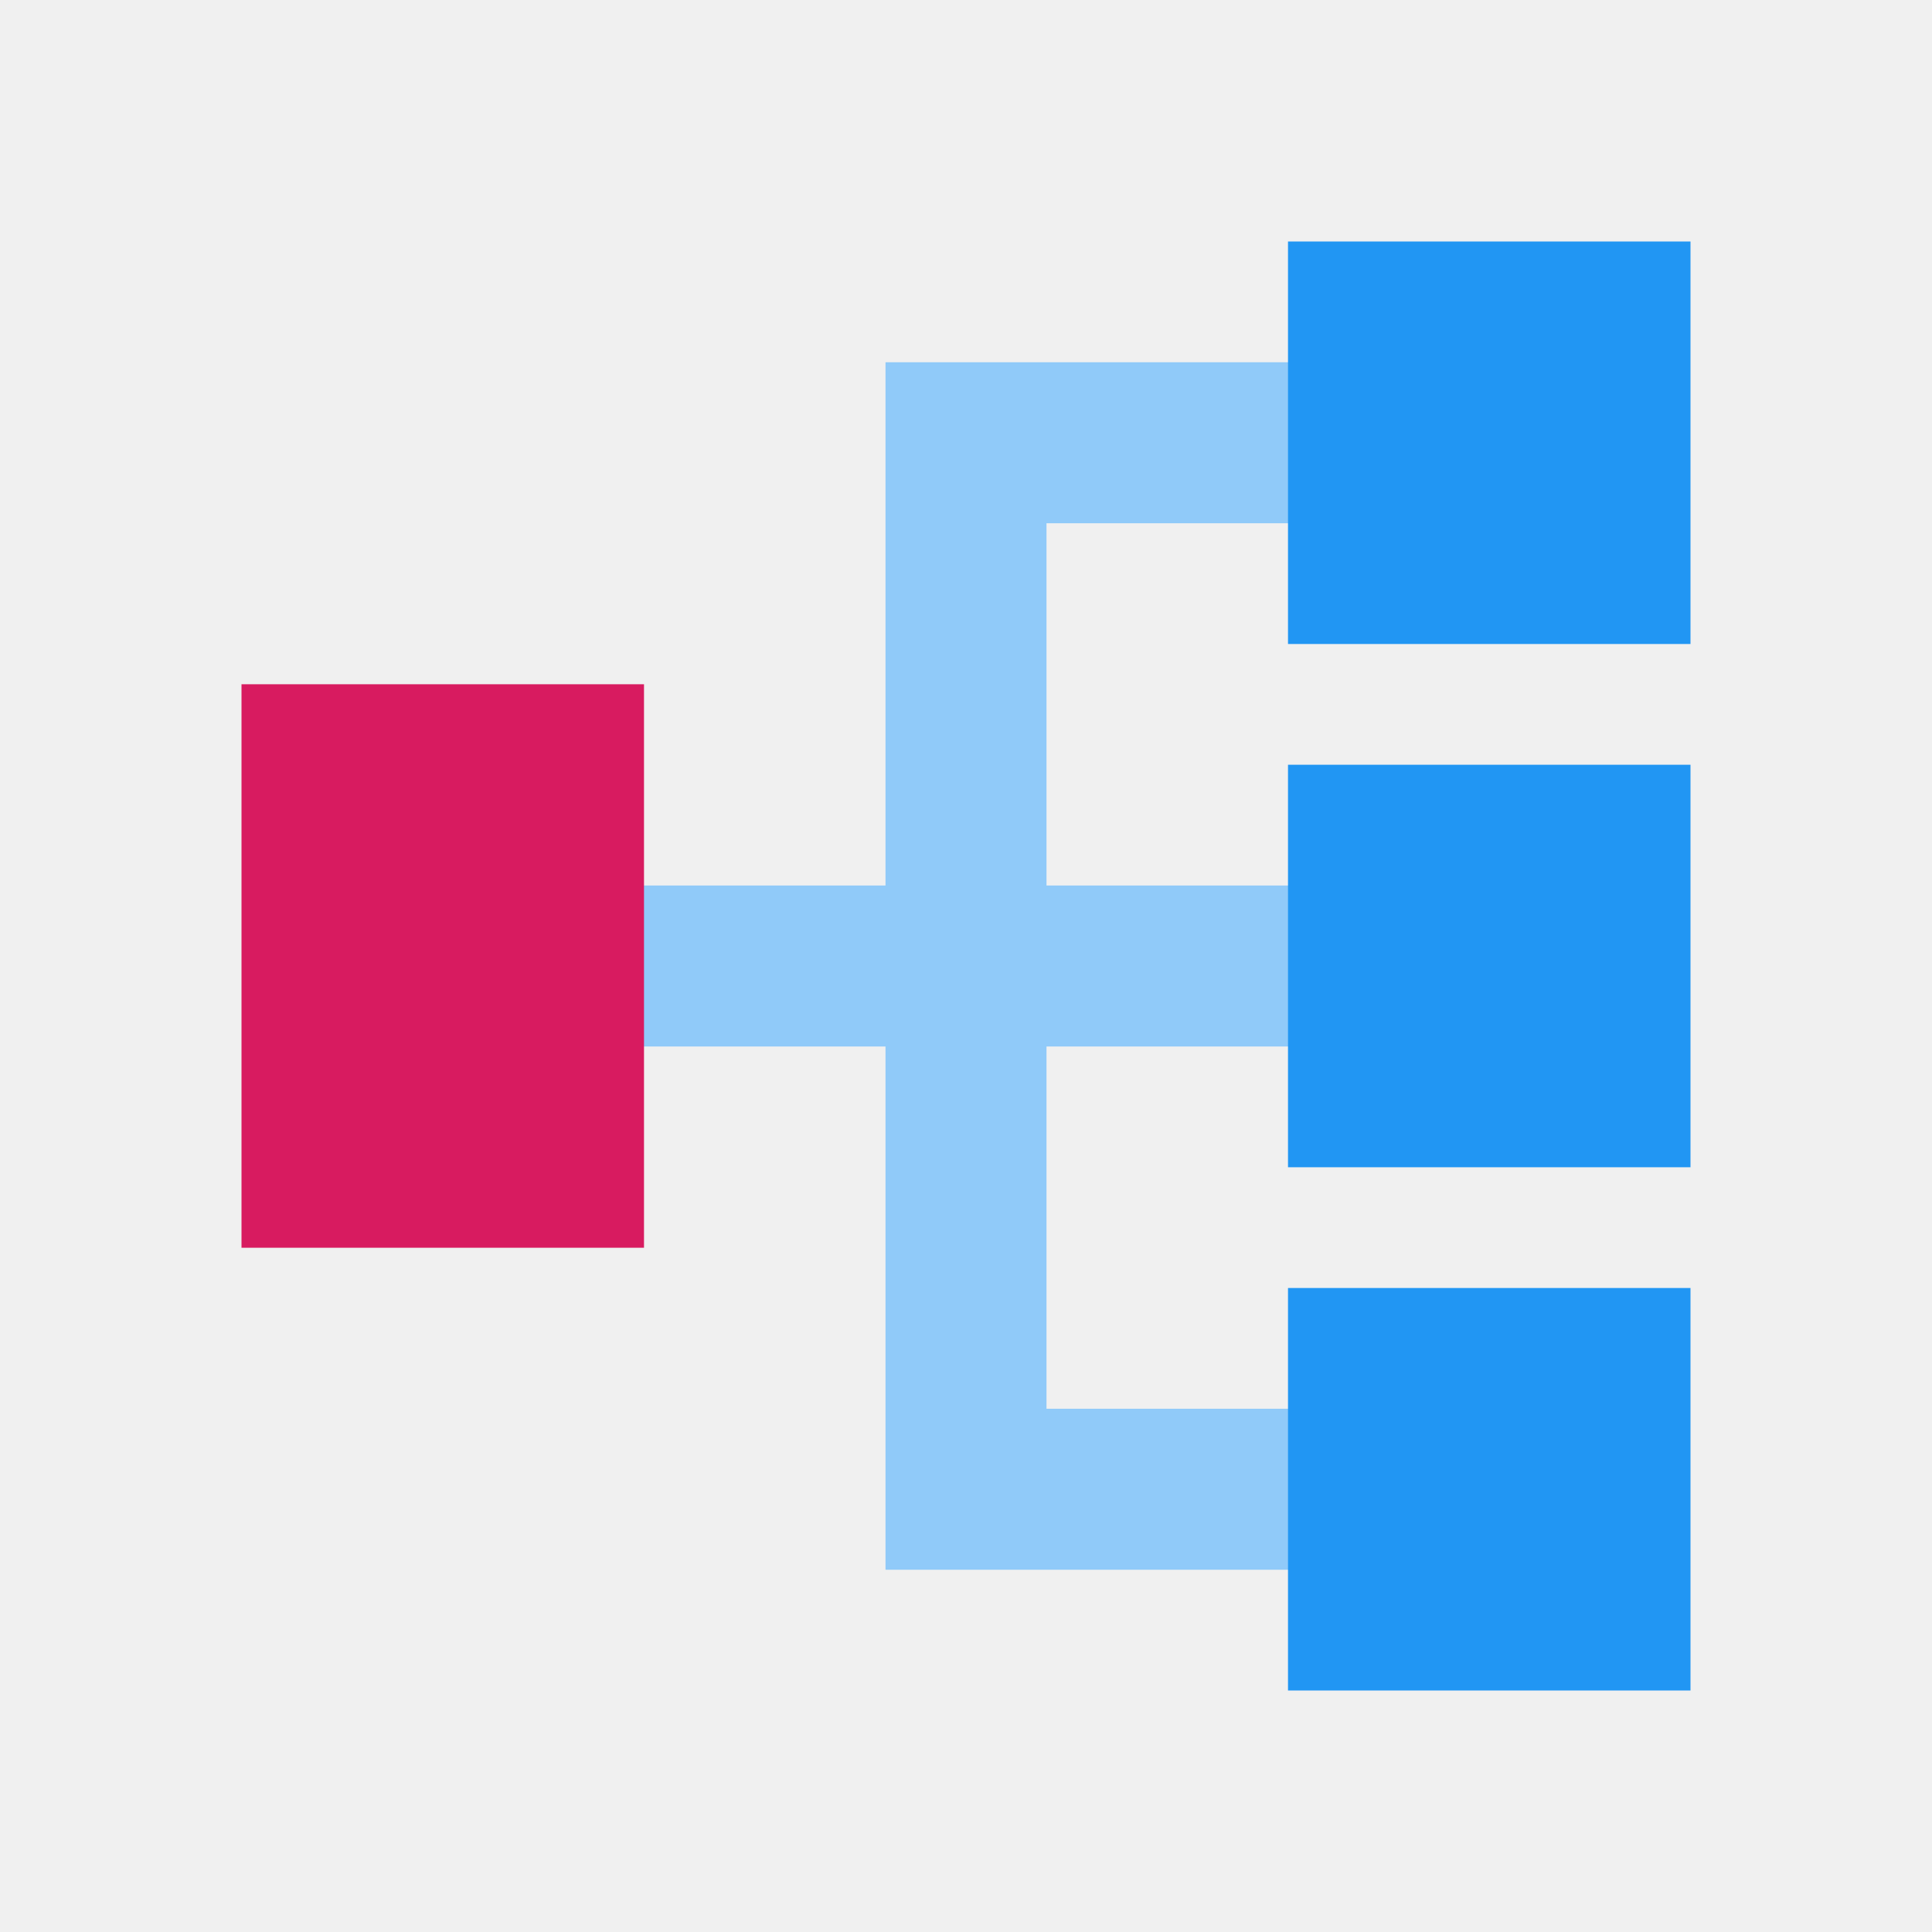
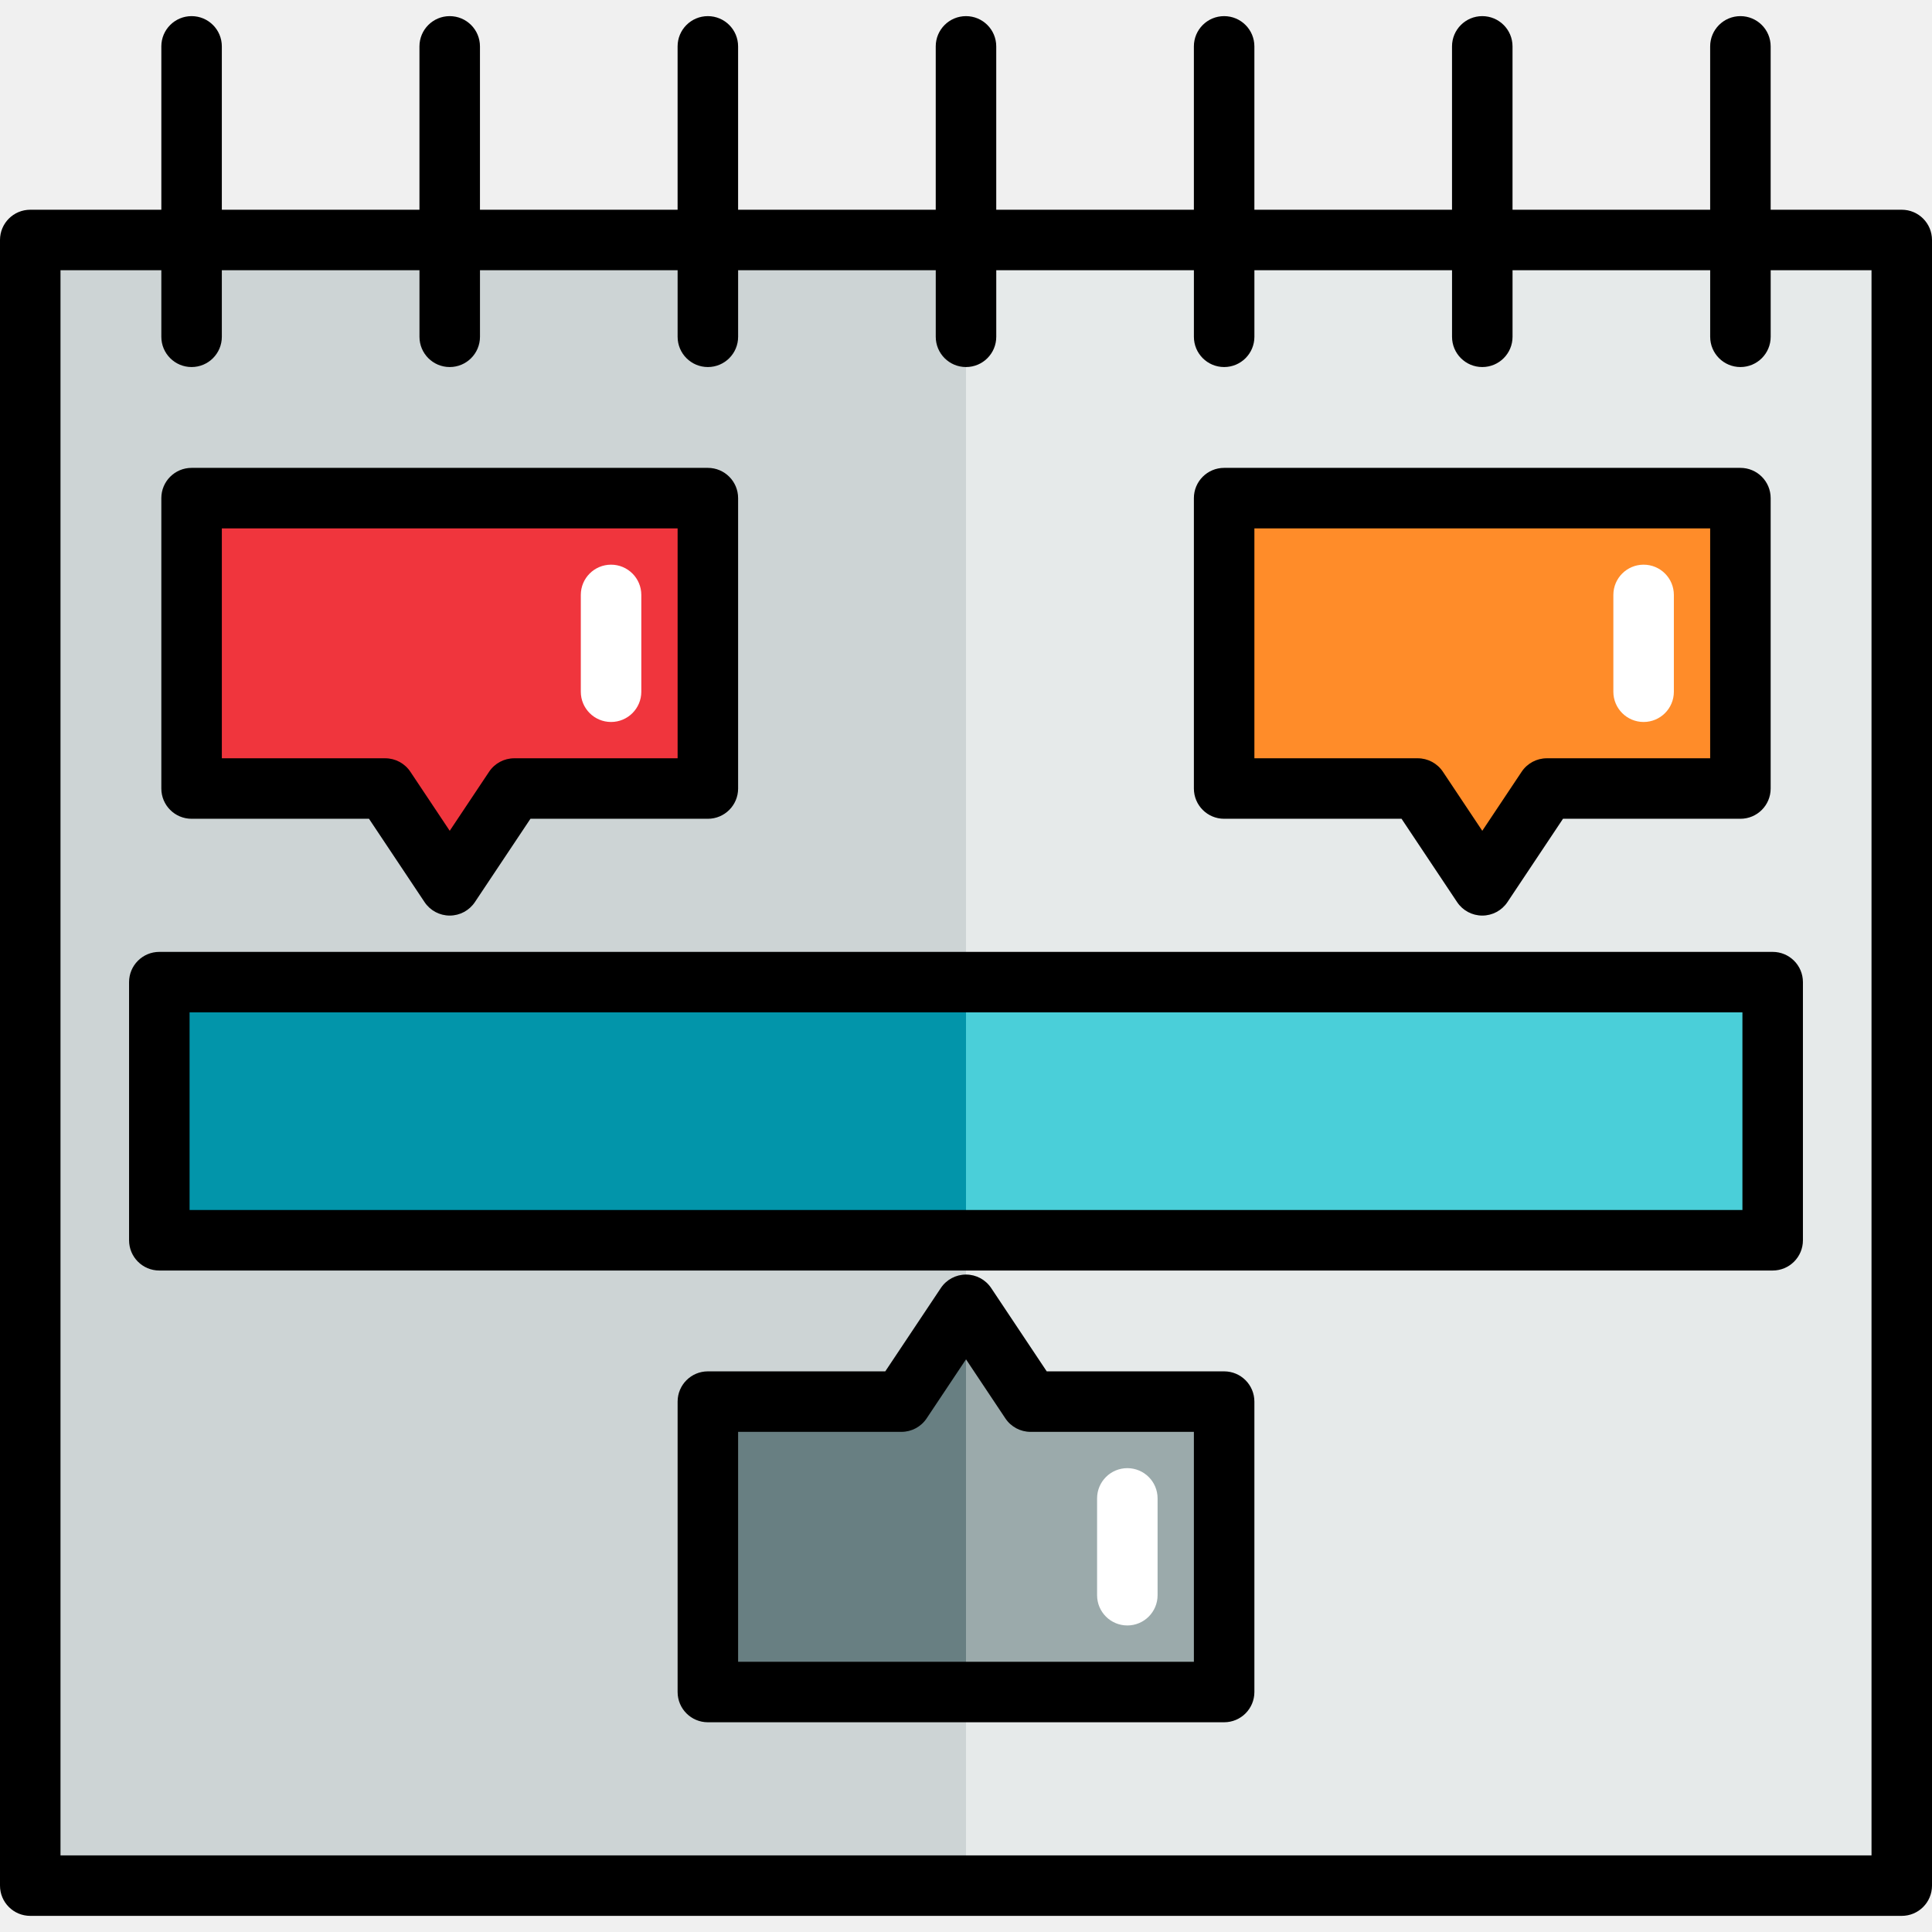
- <svg xmlns="http://www.w3.org/2000/svg" width="48px" height="48px" viewBox="0 0 48 48" version="1" enable-background="new 0 0 48 48">
-   <polygon fill="#90CAF9" points="36,13 36,9 22,9 22,22 13,22 13,26 22,26 22,39 36,39 36,35 26,35 26,26 36,26 36,22 26,22 26,13" />
-   <rect x="6" y="17" fill="#D81B60" width="10" height="14" />
-   <rect x="32" y="6" fill="#2196F3" width="10" height="10" />
-   <rect x="32" y="32" fill="#2196F3" width="10" height="10" />
-   <rect x="32" y="19" fill="#2196F3" width="10" height="10" />
+ <svg xmlns="http://www.w3.org/2000/svg" version="1.1" id="Layer_1" x="0px" y="0px" viewBox="0 0 512 512" style="enable-background:new 0 0 512 512;" xml:space="preserve">
+   <rect x="8.017" y="63.599" style="fill:#E6EAEA;" width="495.967" height="436.109" />
+   <rect x="8.017" y="63.599" style="fill:#CDD4D5;" width="247.983" height="436.109" />
+   <rect x="42.221" y="260.276" style="fill:#4ACFD9;" width="427.557" height="68.409" />
+   <rect x="42.221" y="260.276" style="fill:#0295AA;" width="213.779" height="68.409" />
+   <polygon style="fill:#F0353D;" points="187.591,132.008 50.772,132.008 50.772,208.969 102.079,208.969 119.182,234.622   136.284,208.969 187.591,208.969 " />
+   <path style="fill:#FFFFFF;" d="M161.937,191.332c-4.427,0-8.017-3.588-8.017-8.017v-25.653c0-4.428,3.589-8.017,8.017-8.017  s8.017,3.588,8.017,8.017v25.653C169.954,187.744,166.365,191.332,161.937,191.332z" />
+   <polygon style="fill:#FF8C29;" points="461.228,132.008 324.409,132.008 324.409,208.969 375.716,208.969 392.818,234.622   409.921,208.969 461.228,208.969 " />
+   <path style="fill:#FFFFFF;" d="M435.574,191.332c-4.428,0-8.017-3.588-8.017-8.017v-25.653c0-4.428,3.588-8.017,8.017-8.017  s8.017,3.588,8.017,8.017v25.653C443.591,187.744,440.003,191.332,435.574,191.332z" />
+   <polygon style="fill:#9BAAAB;" points="187.591,448.401 324.409,448.401 324.409,371.441 273.102,371.441 256,345.787   238.898,371.441 187.591,371.441 " />
+   <polygon style="fill:#687F82;" points="238.898,371.441 187.591,371.441 187.591,448.401 256,448.401 256,345.787 " />
+   <path style="fill:#FFFFFF;" d="M298.756,430.764c-4.428,0-8.017-3.588-8.017-8.017v-25.653c0-4.428,3.588-8.017,8.017-8.017  s8.017,3.588,8.017,8.017v25.653C306.772,427.176,303.184,430.764,298.756,430.764z" />
+   <path d="M503.983,55.582h-34.739v-43.29c0-4.428-3.588-8.017-8.017-8.017s-8.017,3.588-8.017,8.017v43.29h-52.376v-43.29  c0-4.428-3.588-8.017-8.017-8.017s-8.017,3.588-8.017,8.017v43.29h-52.376v-43.29c0-4.428-3.588-8.017-8.017-8.017  c-4.428,0-8.017,3.588-8.017,8.017v43.29h-52.376v-43.29c0-4.428-3.588-8.017-8.017-8.017c-4.427,0-8.017,3.588-8.017,8.017v43.29  h-52.376v-43.29c0-4.428-3.589-8.017-8.017-8.017s-8.017,3.588-8.017,8.017v43.29h-52.376v-43.29c0-4.428-3.589-8.017-8.017-8.017  c-4.427,0-8.017,3.588-8.017,8.017v43.29H58.789v-43.29c0-4.428-3.589-8.017-8.017-8.017s-8.017,3.588-8.017,8.017v43.29H8.017  C3.589,55.582,0,59.171,0,63.599v436.109c0,4.428,3.589,8.017,8.017,8.017h495.967c4.428,0,8.017-3.588,8.017-8.017V63.599  C512,59.171,508.412,55.582,503.983,55.582z M495.967,491.691H16.033V71.616h26.722v17.637c0,4.428,3.589,8.017,8.017,8.017  s8.017-3.588,8.017-8.017V71.616h52.376v17.637c0,4.428,3.589,8.017,8.017,8.017c4.427,0,8.017-3.588,8.017-8.017V71.616h52.376  v17.637c0,4.428,3.589,8.017,8.017,8.017s8.017-3.588,8.017-8.017V71.616h52.376v17.637c0,4.428,3.589,8.017,8.017,8.017  c4.428,0,8.017-3.588,8.017-8.017V71.616h52.376v17.637c0,4.428,3.588,8.017,8.017,8.017c4.428,0,8.017-3.588,8.017-8.017V71.616  h52.376v17.637c0,4.428,3.588,8.017,8.017,8.017s8.017-3.588,8.017-8.017V71.616h52.376v17.637c0,4.428,3.588,8.017,8.017,8.017  s8.017-3.588,8.017-8.017V71.616h26.722V491.691z" />
+   <path d="M42.221,252.259c-4.427,0-8.017,3.588-8.017,8.017v68.409c0,4.428,3.589,8.017,8.017,8.017h427.557  c4.428,0,8.017-3.588,8.017-8.017v-68.409c0-4.428-3.588-8.017-8.017-8.017H42.221z M461.762,320.668H50.238v-52.376h411.524  V320.668z" />
+   <path d="M50.772,216.985h47.016l14.722,22.083c1.487,2.231,3.989,3.57,6.67,3.57s5.184-1.339,6.67-3.57l14.724-22.083h47.016  c4.427,0,8.017-3.588,8.017-8.017v-76.96c0-4.428-3.589-8.017-8.017-8.017H50.772c-4.427,0-8.017,3.588-8.017,8.017v76.96  C42.756,213.397,46.345,216.985,50.772,216.985z M58.789,140.025h120.785v60.927h-43.29c-2.681,0-5.184,1.339-6.67,3.57  l-10.432,15.649l-10.432-15.649c-1.487-2.231-3.989-3.57-6.67-3.57h-43.29V140.025z" />
+   <path d="M324.409,216.985h47.016l14.722,22.083c1.487,2.231,3.989,3.57,6.67,3.57c2.681,0,5.184-1.339,6.67-3.57l14.724-22.083  h47.016c4.428,0,8.017-3.588,8.017-8.017v-76.96c0-4.428-3.588-8.017-8.017-8.017H324.409c-4.428,0-8.017,3.588-8.017,8.017v76.96  C316.392,213.397,319.981,216.985,324.409,216.985z M332.426,140.025h120.785v60.927h-43.29c-2.681,0-5.184,1.339-6.67,3.57  l-10.432,15.649l-10.432-15.649c-1.487-2.231-3.989-3.57-6.67-3.57h-43.29V140.025z" />
+   <path d="M324.409,363.424h-47.016l-14.722-22.083c-1.487-2.231-3.989-3.57-6.67-3.57c-2.681,0-5.184,1.339-6.67,3.57l-14.724,22.083  h-47.016c-4.427,0-8.017,3.588-8.017,8.017v76.96c0,4.428,3.589,8.017,8.017,8.017h136.818c4.428,0,8.017-3.588,8.017-8.017v-76.96  C332.426,367.012,328.838,363.424,324.409,363.424z M316.392,440.384H195.608v-60.927h43.29c2.681,0,5.184-1.339,6.67-3.57  L256,360.238l10.432,15.649c1.487,2.231,3.989,3.57,6.67,3.57h43.29V440.384z" />
+   <g>
+ </g>
+   <g>
+ </g>
+   <g>
+ </g>
+   <g>
+ </g>
+   <g>
+ </g>
+   <g>
+ </g>
+   <g>
+ </g>
+   <g>
+ </g>
+   <g>
+ </g>
+   <g>
+ </g>
+   <g>
+ </g>
+   <g>
+ </g>
+   <g>
+ </g>
+   <g>
+ </g>
+   <g>
+ </g>
</svg>
